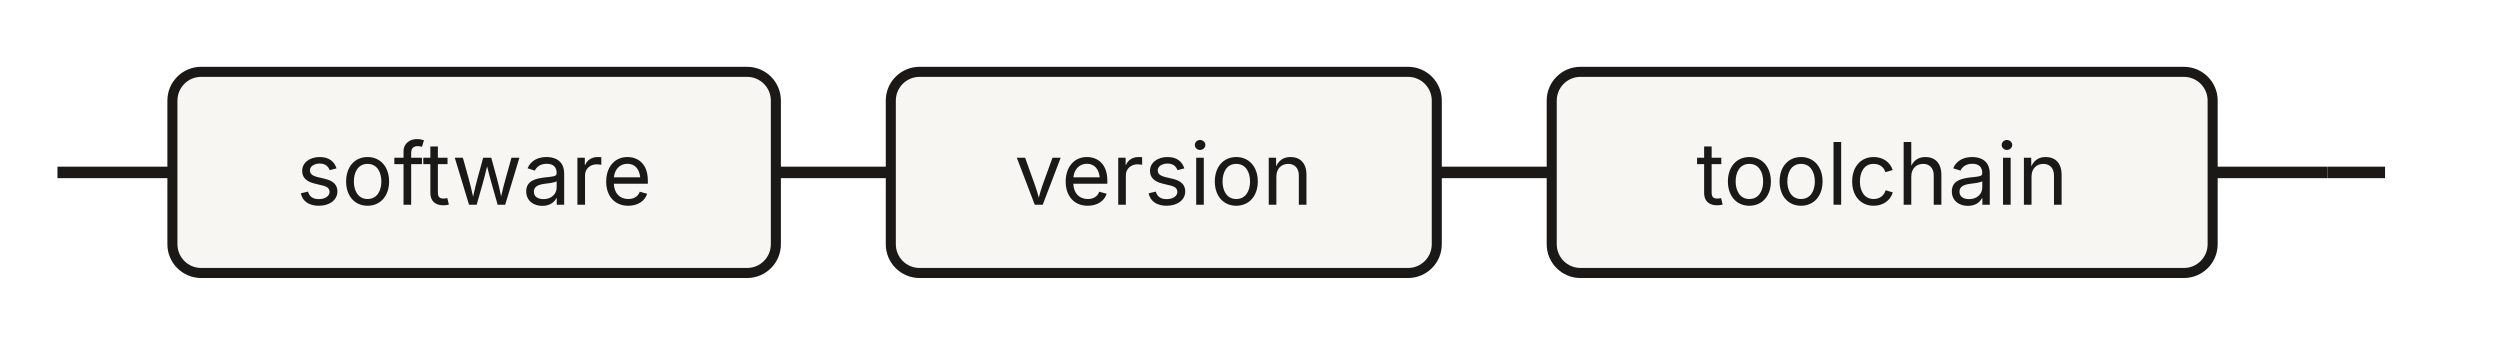
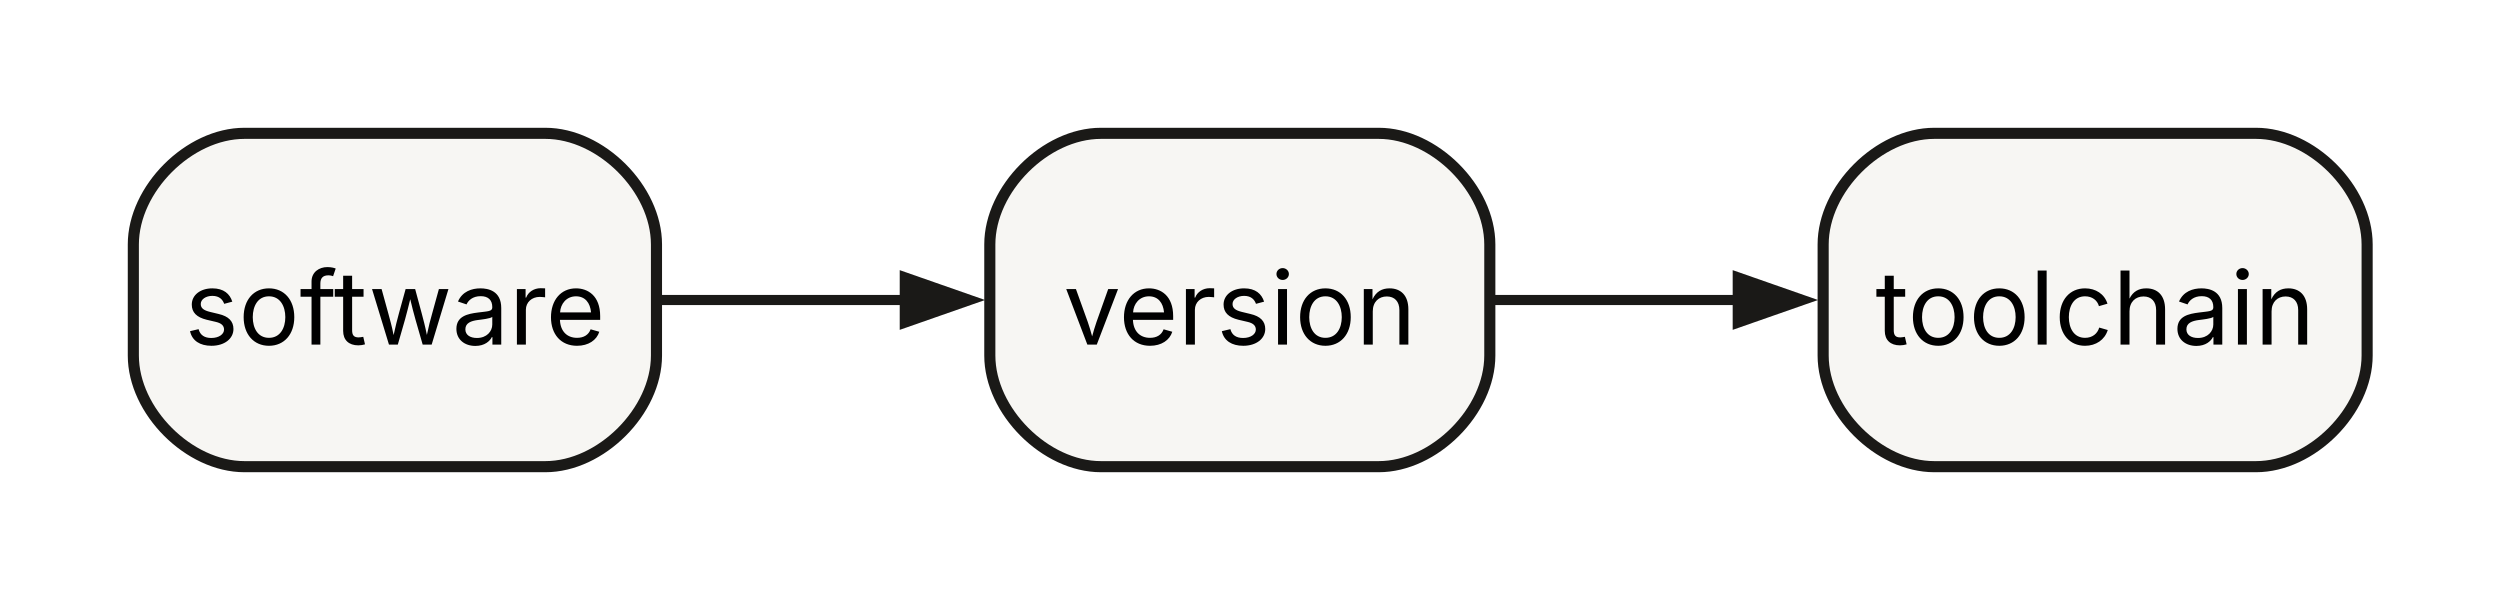
- <svg xmlns="http://www.w3.org/2000/svg" viewBox="0 0 348 48" role="img">
-   <path d="M8 24.0 H24.0" fill="none" stroke="#1a1917" stroke-width="1.6" />
-   <rect x="24.0" y="10.0" width="84.0" height="28.0" rx="4" fill="#f7f6f3" stroke="#1a1917" stroke-width="1.4" />
-   <text x="66.0" y="28.5" text-anchor="middle" font-family="Inter,Helvetica,sans-serif" font-size="12" fill="#1a1917">software</text>
-   <path d="M108.0 24.0 H124.0" fill="none" stroke="#1a1917" stroke-width="1.6" />
-   <rect x="124.0" y="10.0" width="76.0" height="28.0" rx="4" fill="#f7f6f3" stroke="#1a1917" stroke-width="1.4" />
-   <text x="162.0" y="28.5" text-anchor="middle" font-family="Inter,Helvetica,sans-serif" font-size="12" fill="#1a1917">version</text>
-   <path d="M200.0 24.0 H216.0" fill="none" stroke="#1a1917" stroke-width="1.6" />
-   <rect x="216.0" y="10.0" width="92.0" height="28.0" rx="4" fill="#f7f6f3" stroke="#1a1917" stroke-width="1.4" />
-   <text x="262.0" y="28.5" text-anchor="middle" font-family="Inter,Helvetica,sans-serif" font-size="12" fill="#1a1917">toolchain</text>
-   <path d="M308.0 24.0 H324.0" fill="none" stroke="#1a1917" stroke-width="1.6" />
-   <path d="M324.0 24.0 H332.0" fill="none" stroke="#1a1917" stroke-width="1.6" />
+ <svg xmlns="http://www.w3.org/2000/svg" width="270pt" height="65pt" viewBox="0.00 0.00 270.00 65.00">
+   <g id="graph0" class="graph" transform="scale(1 1) rotate(0) translate(14.4 50.4)">
+     <g id="node1" class="node">
+       <path fill="#f7f6f3" stroke="#1a1917" stroke-width="1.2" d="M44.5,-36C44.5,-36 12,-36 12,-36 6,-36 0,-30 0,-24 0,-24 0,-12 0,-12 0,-6 6,0 12,0 12,0 44.5,0 44.5,0 50.5,0 56.5,-6 56.5,-12 56.5,-12 56.5,-24 56.5,-24 56.5,-30 50.5,-36 44.5,-36" />
+       <text xml:space="preserve" text-anchor="middle" x="28.25" y="-13.18" font-family="Inter,Helvetica,sans-serif" font-size="11.00">software</text>
+     </g>
+     <g id="node2" class="node">
+       <path fill="#f7f6f3" stroke="#1a1917" stroke-width="1.2" d="M134.5,-36C134.5,-36 104.5,-36 104.5,-36 98.5,-36 92.5,-30 92.5,-24 92.5,-24 92.5,-12 92.5,-12 92.5,-6 98.5,0 104.5,0 104.5,0 134.5,0 134.5,0 140.5,0 146.5,-6 146.5,-12 146.5,-12 146.5,-24 146.5,-24 146.5,-30 140.5,-36 134.5,-36" />
+       <text xml:space="preserve" text-anchor="middle" x="119.5" y="-13.18" font-family="Inter,Helvetica,sans-serif" font-size="11.00">version</text>
+     </g>
+     <g id="edge1" class="edge">
+       <path fill="none" stroke="#1a1917" stroke-width="1.1" d="M57,-18C65.37,-18 74.66,-18 83.44,-18" />
+       <polygon fill="#1a1917" stroke="#1a1917" stroke-width="1.1" points="83.32,-20.45 90.32,-18 83.32,-15.55 83.32,-20.45" />
+     </g>
+     <g id="node3" class="node">
+       <path fill="#f7f6f3" stroke="#1a1917" stroke-width="1.2" d="M229.25,-36C229.25,-36 194.5,-36 194.5,-36 188.5,-36 182.5,-30 182.5,-24 182.5,-24 182.5,-12 182.5,-12 182.5,-6 188.5,0 194.5,0 194.5,0 229.25,0 229.25,0 235.25,0 241.25,-6 241.25,-12 241.25,-12 241.25,-24 241.25,-24 241.25,-30 235.25,-36 229.25,-36" />
+       <text xml:space="preserve" text-anchor="middle" x="211.88" y="-13.18" font-family="Inter,Helvetica,sans-serif" font-size="11.00">toolchain</text>
+     </g>
+     <g id="edge2" class="edge">
+       <path fill="none" stroke="#1a1917" stroke-width="1.1" d="M146.64,-18C155.02,-18 164.46,-18 173.48,-18" />
+       <polygon fill="#1a1917" stroke="#1a1917" stroke-width="1.1" points="173.28,-20.45 180.28,-18 173.28,-15.55 173.28,-20.45" />
+     </g>
+   </g>
</svg>
